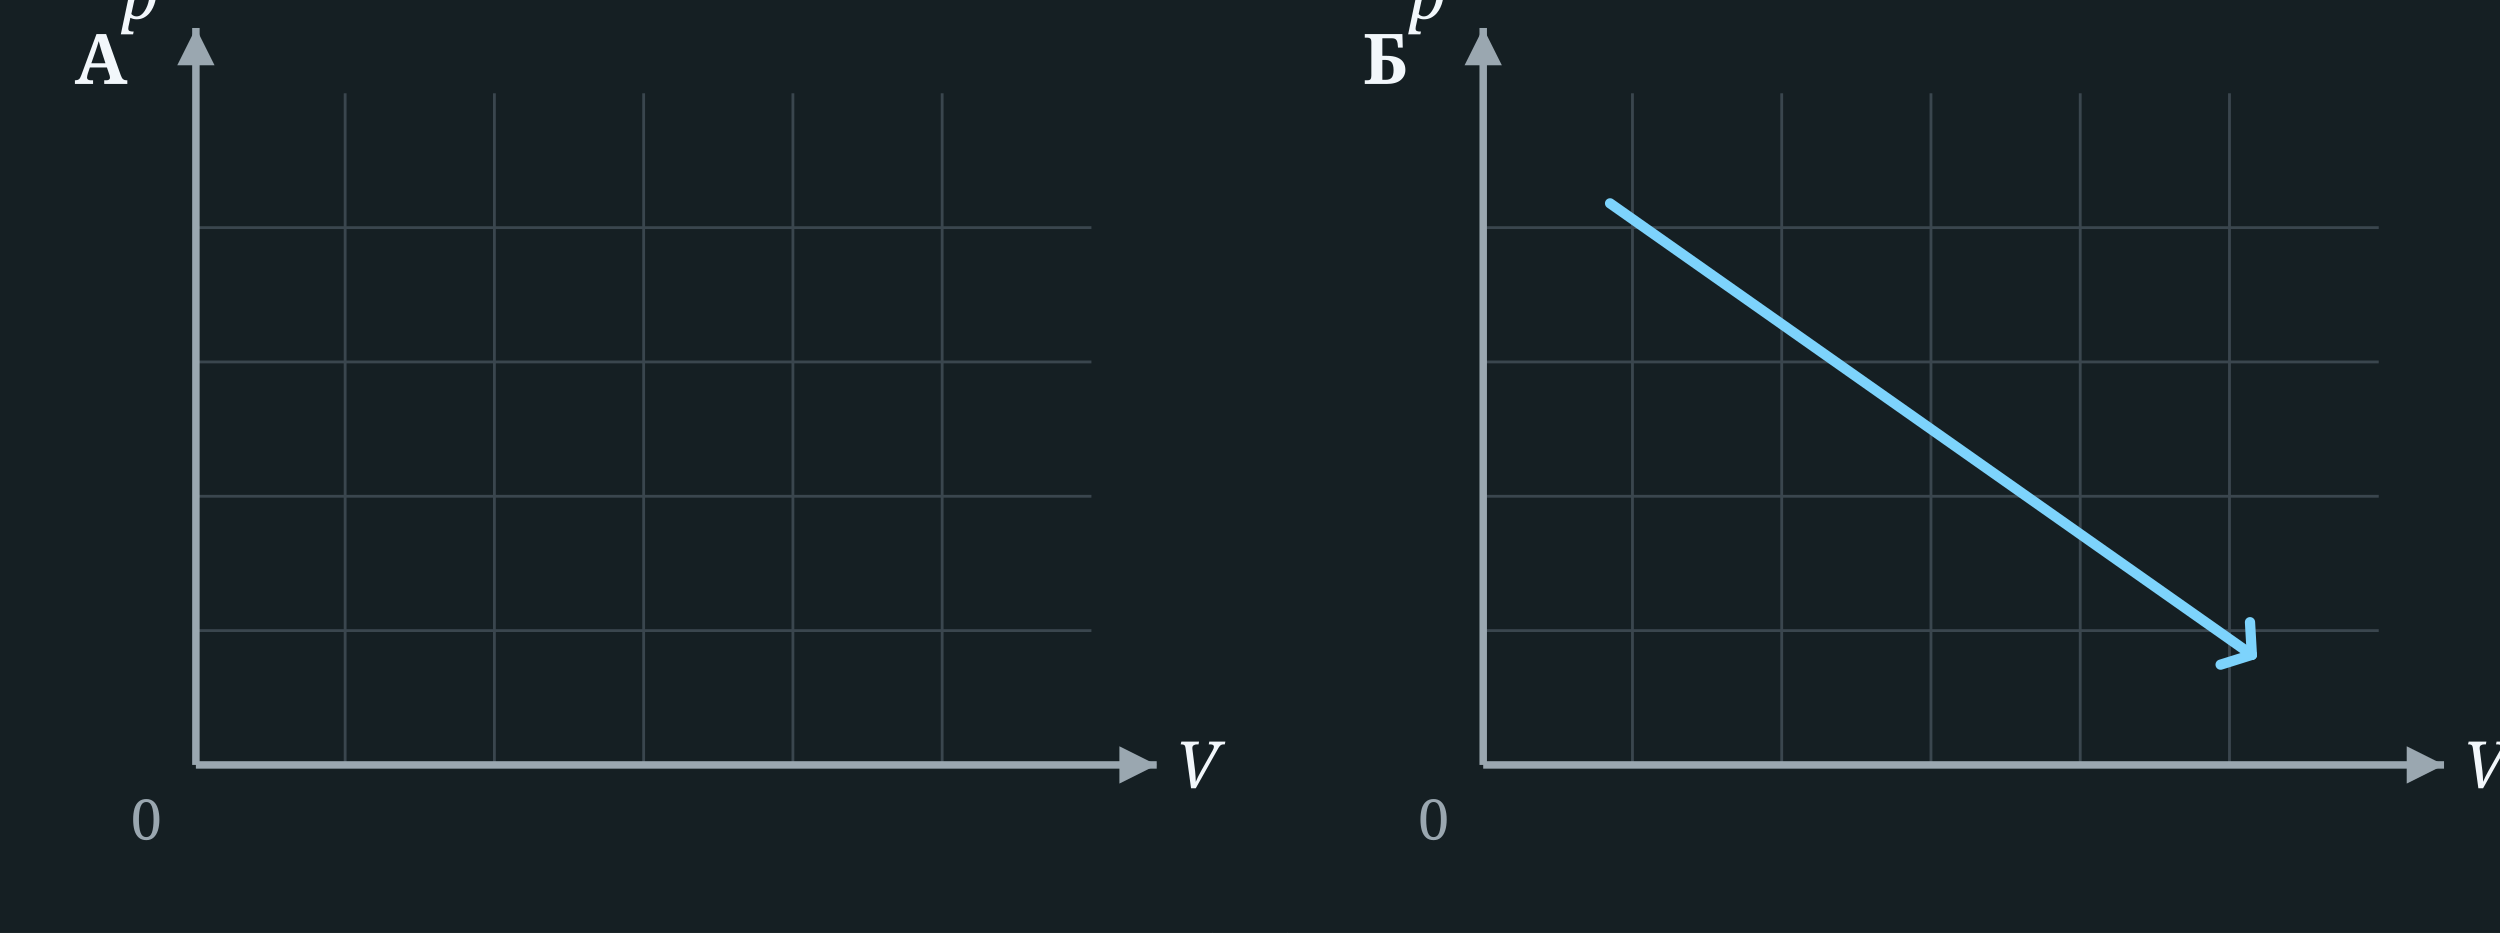
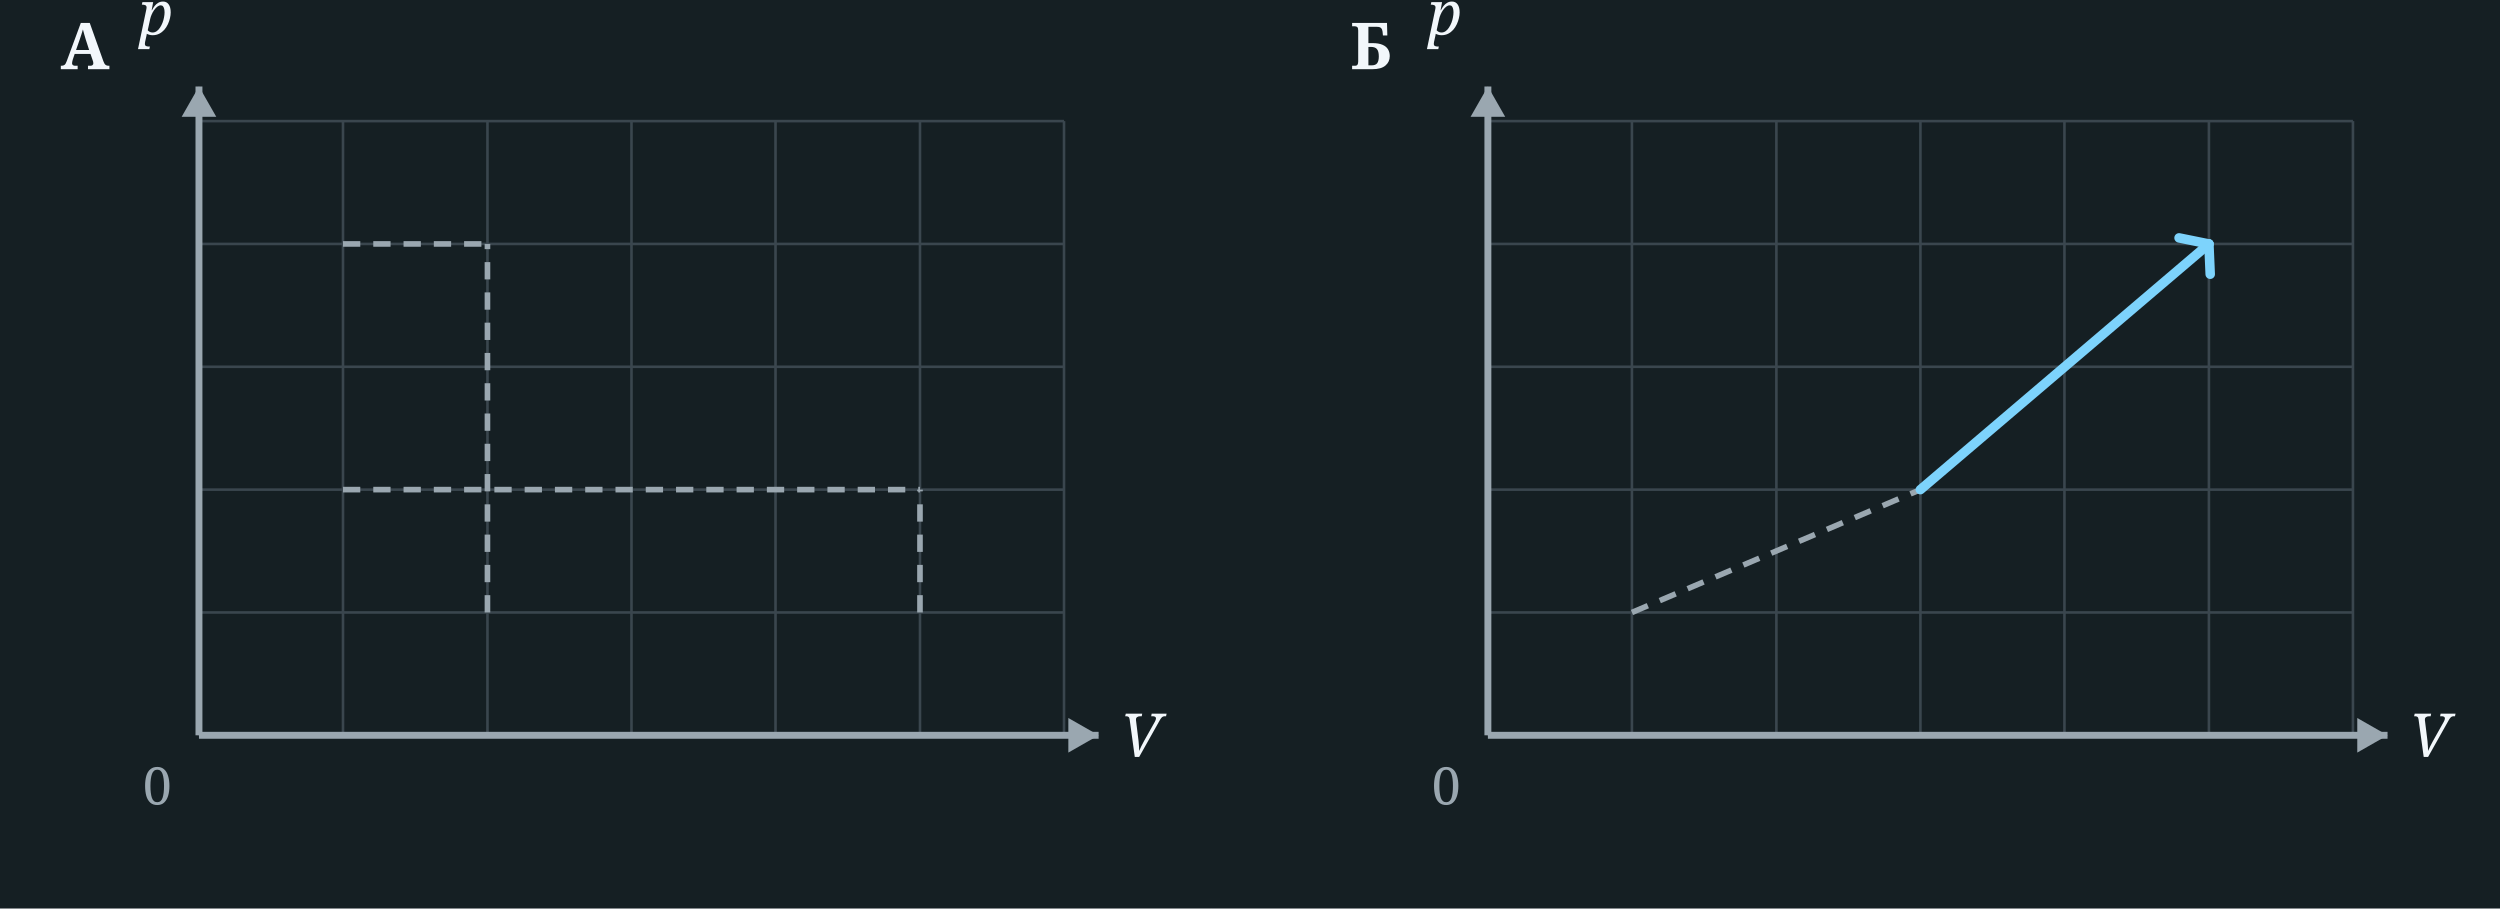
- <svg xmlns="http://www.w3.org/2000/svg" viewBox="0 0 536 200" width="536" height="200">
-   <rect x="0" y="0" width="536" height="200" fill="#151F23" />
-   <rect x="260" y="0" width="16" height="200" fill="#151F23" />
-   <g>
-     <rect x="0" y="0" width="260" height="200" fill="#151F23" />
-     <line x1="74.0" y1="20" x2="74.0" y2="164" stroke="#3A464E" stroke-width="0.6" />
-     <line x1="106.0" y1="20" x2="106.0" y2="164" stroke="#3A464E" stroke-width="0.6" />
-     <line x1="138.0" y1="20" x2="138.0" y2="164" stroke="#3A464E" stroke-width="0.6" />
-     <line x1="170.0" y1="20" x2="170.0" y2="164" stroke="#3A464E" stroke-width="0.6" />
-     <line x1="202.0" y1="20" x2="202.0" y2="164" stroke="#3A464E" stroke-width="0.6" />
-     <line x1="42" y1="48.8" x2="234" y2="48.8" stroke="#3A464E" stroke-width="0.6" />
-     <line x1="42" y1="77.6" x2="234" y2="77.6" stroke="#3A464E" stroke-width="0.6" />
-     <line x1="42" y1="106.4" x2="234" y2="106.4" stroke="#3A464E" stroke-width="0.6" />
-     <line x1="42" y1="135.2" x2="234" y2="135.2" stroke="#3A464E" stroke-width="0.6" />
-     <line x1="42" y1="164" x2="42" y2="6" stroke="#9AA7B0" stroke-width="1.6" />
-     <polygon points="38,14 46,14 42,6 " fill="#9AA7B0" />
-     <line x1="42" y1="164" x2="248" y2="164" stroke="#9AA7B0" stroke-width="1.6" />
-     <polygon points="240,160 240,168 248,164 " fill="#9AA7B0" />
-     <text x="252" y="169" font-family="Georgia, serif" font-style="italic" font-size="14" fill="#F2F7FB">V</text>
-     <text x="26" y="4" font-family="Georgia, serif" font-style="italic" font-size="14" fill="#F2F7FB">p</text>
-     <text x="28" y="180" font-family="Georgia, serif" font-size="12" fill="#9AA7B0">0</text>
-   </g>
-   <g>
-     <rect x="276" y="0" width="260" height="200" fill="#151F23" />
-     <line x1="350.0" y1="20" x2="350.0" y2="164" stroke="#3A464E" stroke-width="0.6" />
-     <line x1="382.0" y1="20" x2="382.0" y2="164" stroke="#3A464E" stroke-width="0.6" />
-     <line x1="414.0" y1="20" x2="414.0" y2="164" stroke="#3A464E" stroke-width="0.6" />
-     <line x1="446.0" y1="20" x2="446.0" y2="164" stroke="#3A464E" stroke-width="0.6" />
-     <line x1="478.0" y1="20" x2="478.0" y2="164" stroke="#3A464E" stroke-width="0.6" />
-     <line x1="318" y1="48.8" x2="510" y2="48.8" stroke="#3A464E" stroke-width="0.6" />
-     <line x1="318" y1="77.6" x2="510" y2="77.6" stroke="#3A464E" stroke-width="0.6" />
-     <line x1="318" y1="106.4" x2="510" y2="106.4" stroke="#3A464E" stroke-width="0.6" />
-     <line x1="318" y1="135.2" x2="510" y2="135.2" stroke="#3A464E" stroke-width="0.6" />
-     <line x1="318" y1="164" x2="318" y2="6" stroke="#9AA7B0" stroke-width="1.6" />
-     <polygon points="314,14 322,14 318,6 " fill="#9AA7B0" />
-     <line x1="318" y1="164" x2="524" y2="164" stroke="#9AA7B0" stroke-width="1.6" />
-     <polygon points="516,160 516,168 524,164 " fill="#9AA7B0" />
-     <text x="528" y="169" font-family="Georgia, serif" font-style="italic" font-size="14" fill="#F2F7FB">V</text>
-     <text x="302" y="4" font-family="Georgia, serif" font-style="italic" font-size="14" fill="#F2F7FB">p</text>
-     <text x="304" y="180" font-family="Georgia, serif" font-size="12" fill="#9AA7B0">0</text>
-     <path d="M 345.2,43.6 L 482.8,140.4" fill="none" stroke="#7dd3fc" stroke-width="2.2" stroke-linecap="round" stroke-linejoin="round" />
-     <line x1="482.8" y1="140.4" x2="482.4" y2="133.4" stroke="#7dd3fc" stroke-width="2.2" stroke-linecap="round" />
-     <line x1="482.8" y1="140.4" x2="476.1" y2="142.5" stroke="#7dd3fc" stroke-width="2.2" stroke-linecap="round" />
-   </g>
-   <text x="16" y="18" font-family="Georgia, serif" font-size="15" fill="#F2F7FB" font-weight="bold">А</text>
-   <text x="292" y="18" font-family="Georgia, serif" font-size="15" fill="#F2F7FB" font-weight="bold">Б</text>
+ <svg xmlns="http://www.w3.org/2000/svg" viewBox="0 0 578 210" width="578" height="210">
+   <rect x="0" y="0" width="578" height="210" fill="#151F23" />
+   <rect x="280" y="0" width="18" height="210" fill="#151F23" />
+   <rect x="0" y="0" width="280" height="210" fill="#151F23" />
+   <line x1="46.0" y1="28" x2="46.0" y2="170" stroke="#3A464E" stroke-width="0.6" />
+   <line x1="79.3" y1="28" x2="79.3" y2="170" stroke="#3A464E" stroke-width="0.6" />
+   <line x1="112.7" y1="28" x2="112.7" y2="170" stroke="#3A464E" stroke-width="0.6" />
+   <line x1="146.0" y1="28" x2="146.0" y2="170" stroke="#3A464E" stroke-width="0.6" />
+   <line x1="179.3" y1="28" x2="179.3" y2="170" stroke="#3A464E" stroke-width="0.6" />
+   <line x1="212.7" y1="28" x2="212.7" y2="170" stroke="#3A464E" stroke-width="0.6" />
+   <line x1="246.0" y1="28" x2="246.0" y2="170" stroke="#3A464E" stroke-width="0.6" />
+   <line x1="46" y1="28.0" x2="246" y2="28.0" stroke="#3A464E" stroke-width="0.6" />
+   <line x1="46" y1="56.4" x2="246" y2="56.4" stroke="#3A464E" stroke-width="0.6" />
+   <line x1="46" y1="84.8" x2="246" y2="84.8" stroke="#3A464E" stroke-width="0.6" />
+   <line x1="46" y1="113.2" x2="246" y2="113.2" stroke="#3A464E" stroke-width="0.6" />
+   <line x1="46" y1="141.6" x2="246" y2="141.6" stroke="#3A464E" stroke-width="0.6" />
+   <line x1="46" y1="170.0" x2="246" y2="170.0" stroke="#3A464E" stroke-width="0.6" />
+   <line x1="46" y1="170" x2="46" y2="20" stroke="#9AA7B0" stroke-width="1.6" />
+   <polygon points="42,27 50,27 46,20 " fill="#9AA7B0" />
+   <line x1="46" y1="170" x2="254" y2="170" stroke="#9AA7B0" stroke-width="1.6" />
+   <polygon points="247,166 247,174 254,170 " fill="#9AA7B0" />
+   <text x="259" y="175" font-family="Georgia, serif" font-style="italic" font-size="14" fill="#F2F7FB">V</text>
+   <text x="32" y="8" font-family="Georgia, serif" font-style="italic" font-size="14" fill="#F2F7FB">p</text>
+   <text x="33" y="186" font-family="Georgia, serif" font-size="12" fill="#9AA7B0">0</text>
+   <line x1="79.3" y1="56.4" x2="112.7" y2="56.4" stroke="#9AA7B0" stroke-width="1.3" stroke-dasharray="4,3" />
+   <line x1="212.7" y1="141.6" x2="212.7" y2="113.2" stroke="#9AA7B0" stroke-width="1.3" stroke-dasharray="4,3" />
+   <line x1="79.3" y1="113.2" x2="212.7" y2="113.2" stroke="#9AA7B0" stroke-width="1.3" stroke-dasharray="4,3" />
+   <line x1="112.7" y1="141.6" x2="112.7" y2="56.4" stroke="#9AA7B0" stroke-width="1.3" stroke-dasharray="4,3" />
+   <rect x="298" y="0" width="280" height="210" fill="#151F23" />
+   <line x1="344.0" y1="28" x2="344.0" y2="170" stroke="#3A464E" stroke-width="0.6" />
+   <line x1="377.3" y1="28" x2="377.3" y2="170" stroke="#3A464E" stroke-width="0.6" />
+   <line x1="410.7" y1="28" x2="410.7" y2="170" stroke="#3A464E" stroke-width="0.6" />
+   <line x1="444.0" y1="28" x2="444.0" y2="170" stroke="#3A464E" stroke-width="0.6" />
+   <line x1="477.3" y1="28" x2="477.3" y2="170" stroke="#3A464E" stroke-width="0.6" />
+   <line x1="510.7" y1="28" x2="510.7" y2="170" stroke="#3A464E" stroke-width="0.6" />
+   <line x1="544.0" y1="28" x2="544.0" y2="170" stroke="#3A464E" stroke-width="0.6" />
+   <line x1="344" y1="28.0" x2="544" y2="28.0" stroke="#3A464E" stroke-width="0.6" />
+   <line x1="344" y1="56.4" x2="544" y2="56.4" stroke="#3A464E" stroke-width="0.6" />
+   <line x1="344" y1="84.8" x2="544" y2="84.8" stroke="#3A464E" stroke-width="0.6" />
+   <line x1="344" y1="113.2" x2="544" y2="113.2" stroke="#3A464E" stroke-width="0.6" />
+   <line x1="344" y1="141.6" x2="544" y2="141.6" stroke="#3A464E" stroke-width="0.6" />
+   <line x1="344" y1="170.0" x2="544" y2="170.0" stroke="#3A464E" stroke-width="0.6" />
+   <line x1="344" y1="170" x2="344" y2="20" stroke="#9AA7B0" stroke-width="1.6" />
+   <polygon points="340,27 348,27 344,20 " fill="#9AA7B0" />
+   <line x1="344" y1="170" x2="552" y2="170" stroke="#9AA7B0" stroke-width="1.6" />
+   <polygon points="545,166 545,174 552,170 " fill="#9AA7B0" />
+   <text x="557" y="175" font-family="Georgia, serif" font-style="italic" font-size="14" fill="#F2F7FB">V</text>
+   <text x="330" y="8" font-family="Georgia, serif" font-style="italic" font-size="14" fill="#F2F7FB">p</text>
+   <text x="331" y="186" font-family="Georgia, serif" font-size="12" fill="#9AA7B0">0</text>
+   <line x1="377.3" y1="141.6" x2="444.0" y2="113.2" stroke="#9AA7B0" stroke-width="1.3" stroke-dasharray="4,3" />
+   <path d="M 444.0,113.2 L 510.7,56.4" fill="none" stroke="#7dd3fc" stroke-width="2.2" stroke-linecap="round" stroke-linejoin="round" />
+   <line x1="510.7" y1="56.4" x2="503.8" y2="55.0" stroke="#7dd3fc" stroke-width="2.2" stroke-linecap="round" />
+   <line x1="510.7" y1="56.4" x2="511.0" y2="63.4" stroke="#7dd3fc" stroke-width="2.2" stroke-linecap="round" />
+   <text x="14" y="16" font-family="Georgia, serif" font-size="15" fill="#F2F7FB" font-weight="bold">А</text>
+   <text x="312" y="16" font-family="Georgia, serif" font-size="15" fill="#F2F7FB" font-weight="bold">Б</text>
</svg>
